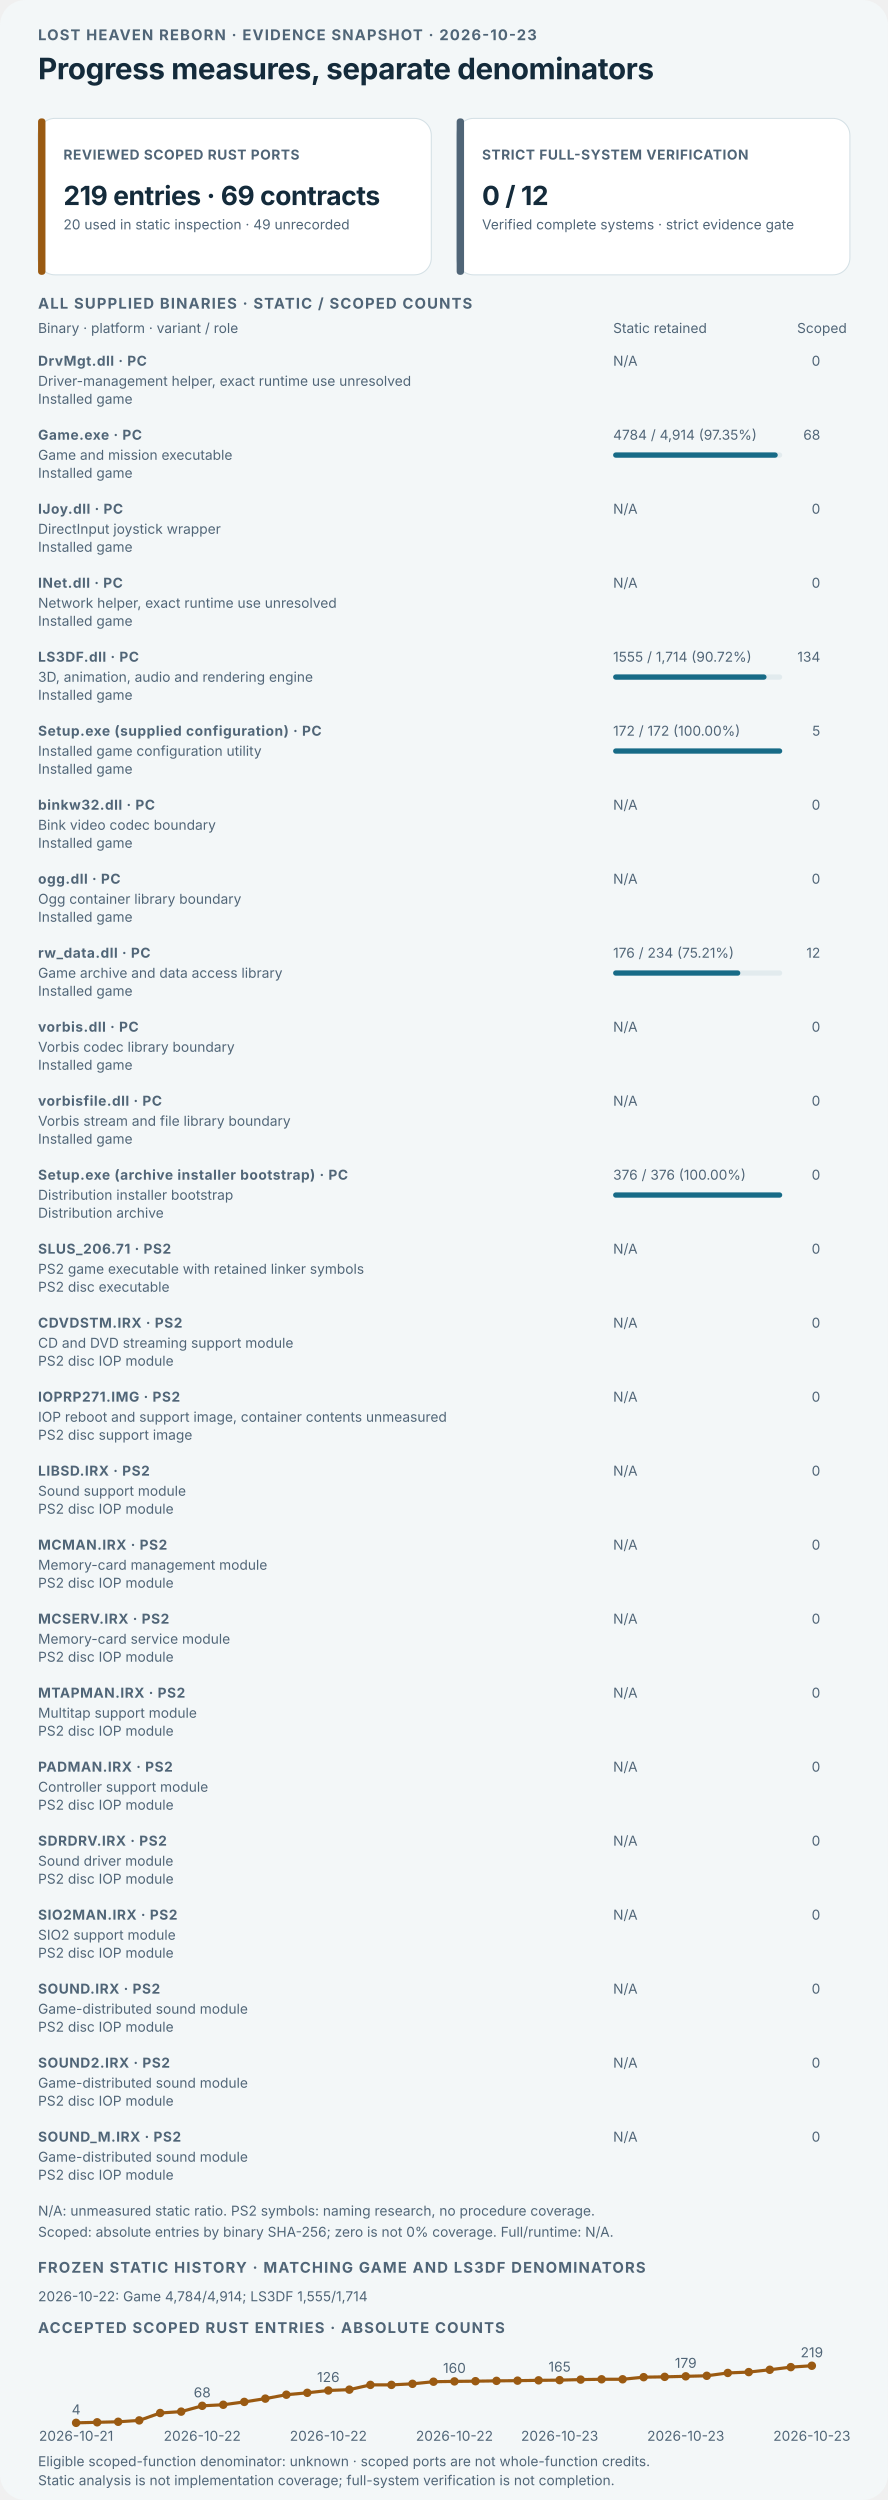
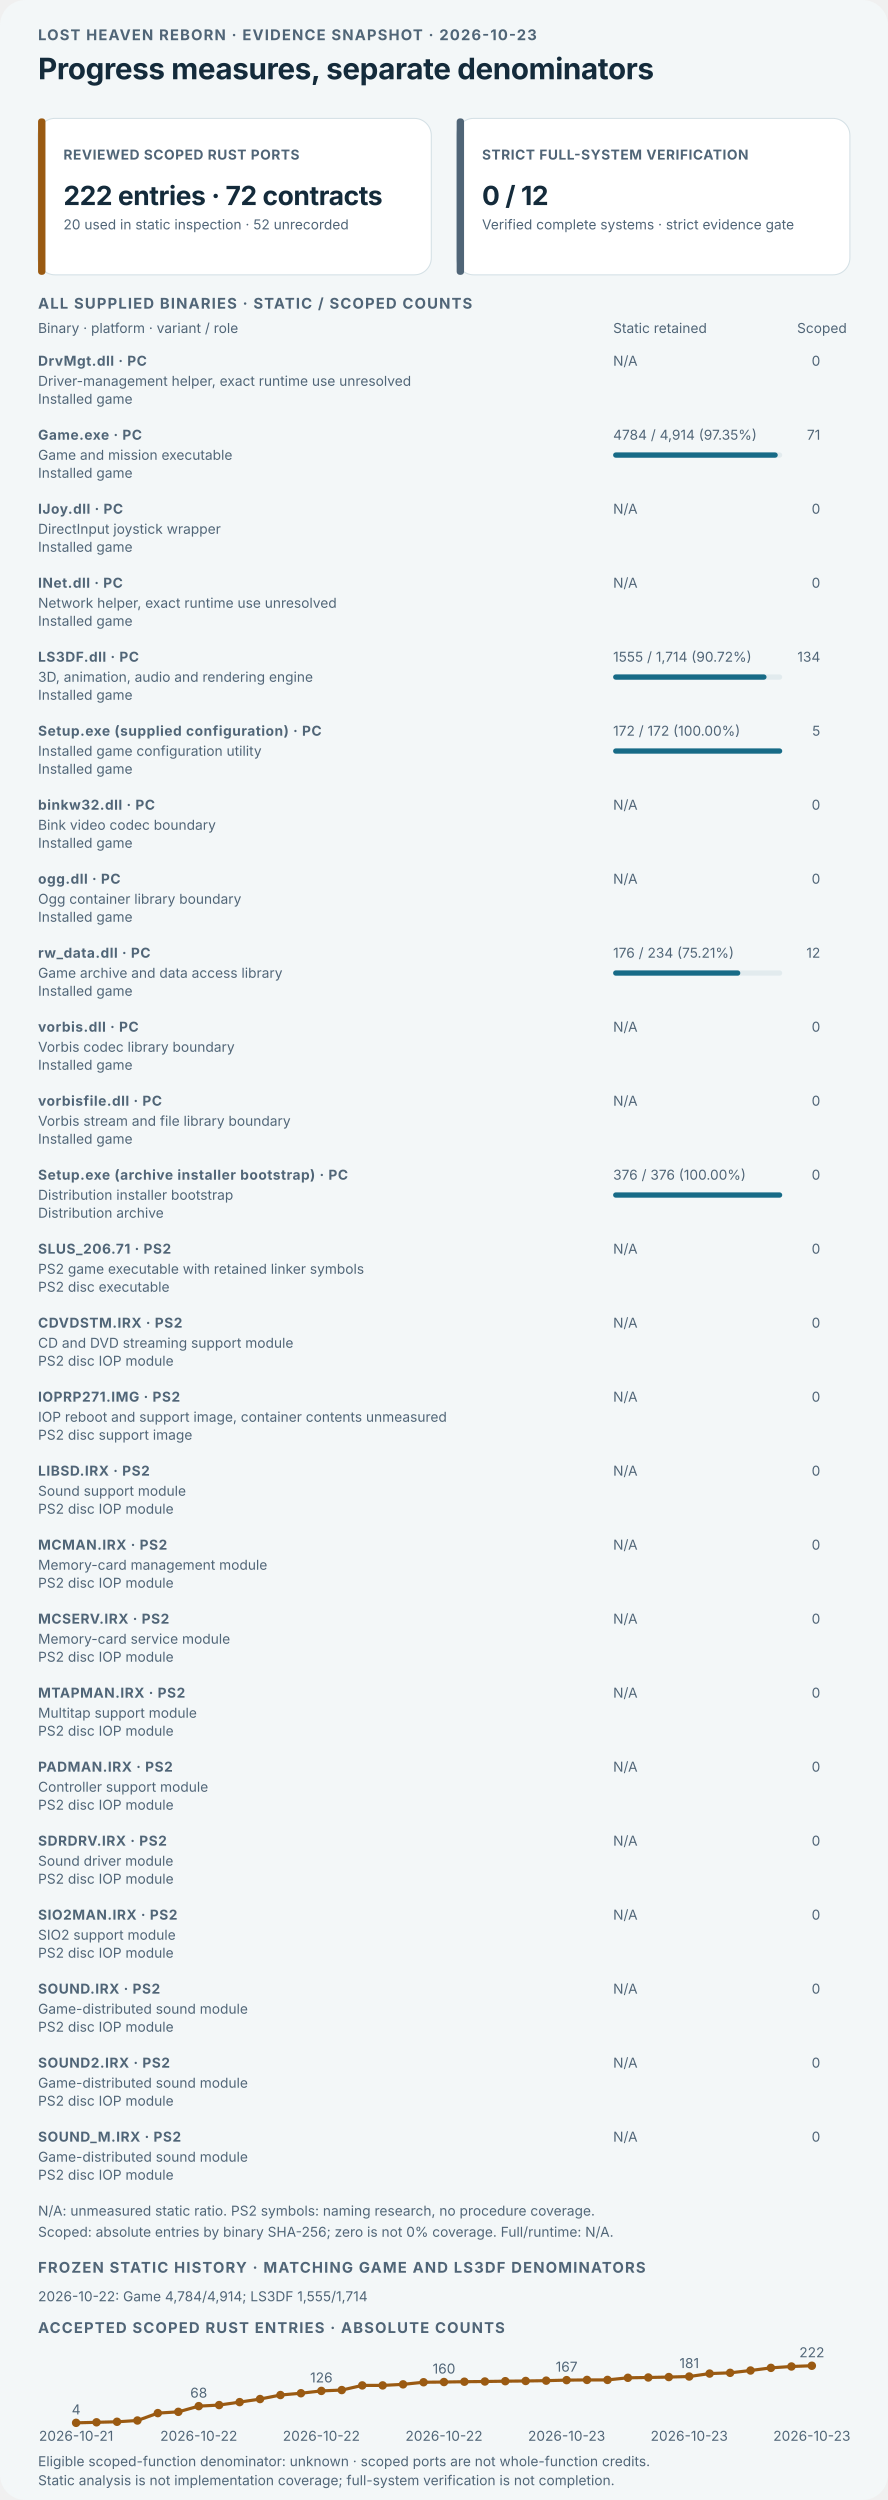
<svg xmlns="http://www.w3.org/2000/svg" viewBox="0 0 840 2365" role="img" aria-labelledby="dashboard-title dashboard-desc">
  <style>text{font-family:Inter,ui-sans-serif,system-ui,-apple-system,"Segoe UI",sans-serif;fill:#142b3b}.kicker{font-size:14px;font-weight:700;letter-spacing:1.1px;fill:#506577}.title{font-size:28px;font-weight:750;letter-spacing:-.35px}.label{font-size:13px;font-weight:750;letter-spacing:.5px;fill:#506577}.value{font-size:25px;font-weight:750;letter-spacing:-.4px}.detail,.history{font-size:13px;fill:#506577}.dark-bg{display:none}@media(prefers-color-scheme:dark){.light-bg{display:none}.dark-bg{display:inline}text{fill:#edf4f6}.kicker,.label,.detail,.history{fill:#b3c5ce}.card-bg{fill:#172b39;stroke:#3b5361}.bar-track{fill:#314957}}</style>
  <rect class="light-bg" width="840" height="2365" rx="24" fill="#f3f7f8" />
  <rect class="dark-bg" width="840" height="2365" rx="24" fill="#0d1b25" />
  <text x="36" y="38" class="kicker">LOST HEAVEN REBORN · EVIDENCE SNAPSHOT · 2026-10-23</text>
  <text x="36" y="75" class="title">Progress measures, separate denominators</text>
  <g>
    <rect class="card-bg" x="36" y="112" width="372" height="148" rx="16" fill="#ffffff" stroke="#d4e0e5" />
    <rect x="36" y="112" width="7" height="148" rx="3" fill="#9a5a12" />
    <text x="60" y="151" class="label">REVIEWED SCOPED RUST PORTS</text>
-     <text x="60" y="194" class="value">219 entries · 69 contracts</text>
-     <text x="60" y="217" class="detail">20 used in static inspection · 49 unrecorded</text>
+     <text x="60" y="194" class="value">222 entries · 72 contracts</text>
+     <text x="60" y="217" class="detail">20 used in static inspection · 52 unrecorded</text>
  </g>
  <g>
    <rect class="card-bg" x="432" y="112" width="372" height="148" rx="16" fill="#ffffff" stroke="#d4e0e5" />
    <rect x="432" y="112" width="7" height="148" rx="3" fill="#506577" />
    <text x="456" y="151" class="label">STRICT FULL-SYSTEM VERIFICATION</text>
    <text x="456" y="194" class="value">0 / 12</text>
    <text x="456" y="217" class="detail">Verified complete systems · strict evidence gate</text>
  </g>
  <text x="36" y="292" class="kicker">ALL SUPPLIED BINARIES · STATIC / SCOPED COUNTS</text>
  <text x="36" y="315" class="detail">Binary · platform · variant / role</text>
  <text x="580" y="315" class="detail">Static retained</text>
  <text x="754" y="315" class="detail">Scoped</text>
  <text x="36" y="346" class="label">DrvMgt.dll · PC</text>
  <text x="36" y="365" class="detail">Driver-management helper, exact runtime use unresolved</text>
  <text x="36" y="382" class="detail">Installed game</text>
  <text x="580" y="346" class="detail">N/A</text>
  <text x="776" y="346" text-anchor="end" class="detail">0</text>
  <text x="36" y="416" class="label">Game.exe · PC</text>
  <text x="36" y="435" class="detail">Game and mission executable</text>
  <text x="36" y="452" class="detail">Installed game</text>
  <text x="580" y="416" class="detail">4784 / 4,914 (97.35%)</text>
-   <text x="776" y="416" text-anchor="end" class="detail">68</text>
+   <text x="776" y="416" text-anchor="end" class="detail">71</text>
  <rect class="catalog-static-track bar-track" x="580" y="428" width="160" height="5" rx="2.5" fill="#e2ebee" />
  <rect class="catalog-static-fill" x="580" y="428" width="155.767" height="5" rx="2.5" fill="#176b87" />
  <text x="36" y="486" class="label">IJoy.dll · PC</text>
  <text x="36" y="505" class="detail">DirectInput joystick wrapper</text>
  <text x="36" y="522" class="detail">Installed game</text>
  <text x="580" y="486" class="detail">N/A</text>
  <text x="776" y="486" text-anchor="end" class="detail">0</text>
  <text x="36" y="556" class="label">INet.dll · PC</text>
  <text x="36" y="575" class="detail">Network helper, exact runtime use unresolved</text>
  <text x="36" y="592" class="detail">Installed game</text>
  <text x="580" y="556" class="detail">N/A</text>
  <text x="776" y="556" text-anchor="end" class="detail">0</text>
  <text x="36" y="626" class="label">LS3DF.dll · PC</text>
  <text x="36" y="645" class="detail">3D, animation, audio and rendering engine</text>
  <text x="36" y="662" class="detail">Installed game</text>
  <text x="580" y="626" class="detail">1555 / 1,714 (90.72%)</text>
  <text x="776" y="626" text-anchor="end" class="detail">134</text>
  <rect class="catalog-static-track bar-track" x="580" y="638" width="160" height="5" rx="2.5" fill="#e2ebee" />
  <rect class="catalog-static-fill" x="580" y="638" width="145.158" height="5" rx="2.5" fill="#176b87" />
  <text x="36" y="696" class="label">Setup.exe (supplied configuration) · PC</text>
  <text x="36" y="715" class="detail">Installed game configuration utility</text>
  <text x="36" y="732" class="detail">Installed game</text>
  <text x="580" y="696" class="detail">172 / 172 (100.00%)</text>
  <text x="776" y="696" text-anchor="end" class="detail">5</text>
  <rect class="catalog-static-track bar-track" x="580" y="708" width="160" height="5" rx="2.5" fill="#e2ebee" />
  <rect class="catalog-static-fill" x="580" y="708" width="160.000" height="5" rx="2.5" fill="#176b87" />
  <text x="36" y="766" class="label">binkw32.dll · PC</text>
  <text x="36" y="785" class="detail">Bink video codec boundary</text>
  <text x="36" y="802" class="detail">Installed game</text>
  <text x="580" y="766" class="detail">N/A</text>
  <text x="776" y="766" text-anchor="end" class="detail">0</text>
  <text x="36" y="836" class="label">ogg.dll · PC</text>
  <text x="36" y="855" class="detail">Ogg container library boundary</text>
  <text x="36" y="872" class="detail">Installed game</text>
  <text x="580" y="836" class="detail">N/A</text>
  <text x="776" y="836" text-anchor="end" class="detail">0</text>
  <text x="36" y="906" class="label">rw_data.dll · PC</text>
  <text x="36" y="925" class="detail">Game archive and data access library</text>
  <text x="36" y="942" class="detail">Installed game</text>
  <text x="580" y="906" class="detail">176 / 234 (75.21%)</text>
  <text x="776" y="906" text-anchor="end" class="detail">12</text>
  <rect class="catalog-static-track bar-track" x="580" y="918" width="160" height="5" rx="2.5" fill="#e2ebee" />
  <rect class="catalog-static-fill" x="580" y="918" width="120.342" height="5" rx="2.5" fill="#176b87" />
  <text x="36" y="976" class="label">vorbis.dll · PC</text>
  <text x="36" y="995" class="detail">Vorbis codec library boundary</text>
  <text x="36" y="1012" class="detail">Installed game</text>
  <text x="580" y="976" class="detail">N/A</text>
  <text x="776" y="976" text-anchor="end" class="detail">0</text>
  <text x="36" y="1046" class="label">vorbisfile.dll · PC</text>
  <text x="36" y="1065" class="detail">Vorbis stream and file library boundary</text>
  <text x="36" y="1082" class="detail">Installed game</text>
  <text x="580" y="1046" class="detail">N/A</text>
  <text x="776" y="1046" text-anchor="end" class="detail">0</text>
  <text x="36" y="1116" class="label">Setup.exe (archive installer bootstrap) · PC</text>
  <text x="36" y="1135" class="detail">Distribution installer bootstrap</text>
  <text x="36" y="1152" class="detail">Distribution archive</text>
  <text x="580" y="1116" class="detail">376 / 376 (100.00%)</text>
  <text x="776" y="1116" text-anchor="end" class="detail">0</text>
  <rect class="catalog-static-track bar-track" x="580" y="1128" width="160" height="5" rx="2.5" fill="#e2ebee" />
  <rect class="catalog-static-fill" x="580" y="1128" width="160.000" height="5" rx="2.5" fill="#176b87" />
  <text x="36" y="1186" class="label">SLUS_206.71 · PS2</text>
  <text x="36" y="1205" class="detail">PS2 game executable with retained linker symbols</text>
  <text x="36" y="1222" class="detail">PS2 disc executable</text>
  <text x="580" y="1186" class="detail">N/A</text>
  <text x="776" y="1186" text-anchor="end" class="detail">0</text>
  <text x="36" y="1256" class="label">CDVDSTM.IRX · PS2</text>
  <text x="36" y="1275" class="detail">CD and DVD streaming support module</text>
  <text x="36" y="1292" class="detail">PS2 disc IOP module</text>
  <text x="580" y="1256" class="detail">N/A</text>
  <text x="776" y="1256" text-anchor="end" class="detail">0</text>
  <text x="36" y="1326" class="label">IOPRP271.IMG · PS2</text>
  <text x="36" y="1345" class="detail">IOP reboot and support image, container contents unmeasured</text>
  <text x="36" y="1362" class="detail">PS2 disc support image</text>
  <text x="580" y="1326" class="detail">N/A</text>
  <text x="776" y="1326" text-anchor="end" class="detail">0</text>
  <text x="36" y="1396" class="label">LIBSD.IRX · PS2</text>
  <text x="36" y="1415" class="detail">Sound support module</text>
  <text x="36" y="1432" class="detail">PS2 disc IOP module</text>
  <text x="580" y="1396" class="detail">N/A</text>
  <text x="776" y="1396" text-anchor="end" class="detail">0</text>
  <text x="36" y="1466" class="label">MCMAN.IRX · PS2</text>
  <text x="36" y="1485" class="detail">Memory-card management module</text>
  <text x="36" y="1502" class="detail">PS2 disc IOP module</text>
  <text x="580" y="1466" class="detail">N/A</text>
  <text x="776" y="1466" text-anchor="end" class="detail">0</text>
  <text x="36" y="1536" class="label">MCSERV.IRX · PS2</text>
  <text x="36" y="1555" class="detail">Memory-card service module</text>
  <text x="36" y="1572" class="detail">PS2 disc IOP module</text>
  <text x="580" y="1536" class="detail">N/A</text>
  <text x="776" y="1536" text-anchor="end" class="detail">0</text>
  <text x="36" y="1606" class="label">MTAPMAN.IRX · PS2</text>
  <text x="36" y="1625" class="detail">Multitap support module</text>
  <text x="36" y="1642" class="detail">PS2 disc IOP module</text>
  <text x="580" y="1606" class="detail">N/A</text>
  <text x="776" y="1606" text-anchor="end" class="detail">0</text>
  <text x="36" y="1676" class="label">PADMAN.IRX · PS2</text>
  <text x="36" y="1695" class="detail">Controller support module</text>
  <text x="36" y="1712" class="detail">PS2 disc IOP module</text>
  <text x="580" y="1676" class="detail">N/A</text>
  <text x="776" y="1676" text-anchor="end" class="detail">0</text>
  <text x="36" y="1746" class="label">SDRDRV.IRX · PS2</text>
  <text x="36" y="1765" class="detail">Sound driver module</text>
  <text x="36" y="1782" class="detail">PS2 disc IOP module</text>
  <text x="580" y="1746" class="detail">N/A</text>
  <text x="776" y="1746" text-anchor="end" class="detail">0</text>
  <text x="36" y="1816" class="label">SIO2MAN.IRX · PS2</text>
  <text x="36" y="1835" class="detail">SIO2 support module</text>
  <text x="36" y="1852" class="detail">PS2 disc IOP module</text>
  <text x="580" y="1816" class="detail">N/A</text>
  <text x="776" y="1816" text-anchor="end" class="detail">0</text>
  <text x="36" y="1886" class="label">SOUND.IRX · PS2</text>
  <text x="36" y="1905" class="detail">Game-distributed sound module</text>
  <text x="36" y="1922" class="detail">PS2 disc IOP module</text>
  <text x="580" y="1886" class="detail">N/A</text>
  <text x="776" y="1886" text-anchor="end" class="detail">0</text>
  <text x="36" y="1956" class="label">SOUND2.IRX · PS2</text>
  <text x="36" y="1975" class="detail">Game-distributed sound module</text>
  <text x="36" y="1992" class="detail">PS2 disc IOP module</text>
  <text x="580" y="1956" class="detail">N/A</text>
  <text x="776" y="1956" text-anchor="end" class="detail">0</text>
  <text x="36" y="2026" class="label">SOUND_M.IRX · PS2</text>
  <text x="36" y="2045" class="detail">Game-distributed sound module</text>
  <text x="36" y="2062" class="detail">PS2 disc IOP module</text>
  <text x="580" y="2026" class="detail">N/A</text>
  <text x="776" y="2026" text-anchor="end" class="detail">0</text>
  <text x="36" y="2096" class="detail">N/A: unmeasured static ratio. PS2 symbols: naming research, no procedure coverage.</text>
  <text x="36" y="2116" class="detail">Scoped: absolute entries by binary SHA-256; zero is not 0% coverage. Full/runtime: N/A.</text>
  <text x="36" y="2150" class="kicker">FROZEN STATIC HISTORY · MATCHING GAME AND LS3DF DENOMINATORS</text>
  <text x="36" y="2177" class="history">2026-10-22: Game 4,784/4,914; LS3DF 1,555/1,714</text>
  <text x="36" y="2207" class="kicker">ACCEPTED SCOPED RUST ENTRIES · ABSOLUTE COUNTS</text>
-   <polyline points="72.0,2292.0 91.9,2291.5 111.8,2291.0 131.7,2289.7 151.5,2282.7 171.4,2281.4 191.3,2275.9 211.2,2274.9 231.1,2272.2 251.0,2269.1 270.9,2265.4 290.7,2263.6 310.6,2261.4 330.5,2260.6 350.4,2256.1 370.3,2256.1 390.2,2255.1 410.1,2253.1 429.9,2252.8 449.8,2252.6 469.7,2252.3 489.6,2252.1 509.5,2251.8 529.4,2251.6 549.3,2251.1 569.1,2250.8 589.0,2250.8 608.9,2248.8 628.8,2248.5 648.7,2248.0 668.6,2247.5 688.5,2244.8 708.3,2244.0 728.2,2241.8 748.1,2239.3 768.0,2238.0" fill="none" stroke="#9a5a12" stroke-width="3" stroke-linecap="round" stroke-linejoin="round" />
+   <polyline points="72.0,2292.0 91.3,2291.5 110.7,2291.0 130.0,2289.8 149.3,2282.8 168.7,2281.6 188.0,2276.2 207.3,2275.2 226.7,2272.4 246.0,2269.5 265.3,2265.7 284.7,2264.0 304.0,2261.8 323.3,2261.0 342.7,2256.6 362.0,2256.6 381.3,2255.6 400.7,2253.6 420.0,2253.4 439.3,2253.1 458.7,2252.9 478.0,2252.6 497.3,2252.4 516.7,2252.1 536.0,2251.6 555.3,2251.4 574.7,2251.4 594.0,2249.4 613.3,2249.1 632.7,2248.7 652.0,2248.2 671.3,2245.4 690.7,2244.7 710.0,2242.5 729.3,2240.0 748.7,2238.7 768.0,2238.0" fill="none" stroke="#9a5a12" stroke-width="3" stroke-linecap="round" stroke-linejoin="round" />
  <circle cx="72.0" cy="2292.0" r="4" fill="#9a5a12" />
  <text x="72.0" y="2284.0" text-anchor="middle" class="history">4</text>
  <text x="72.0" y="2309" text-anchor="middle" class="history">2026-10-21</text>
-   <circle cx="91.9" cy="2291.5" r="4" fill="#9a5a12" />
-   <circle cx="111.8" cy="2291.0" r="4" fill="#9a5a12" />
-   <circle cx="131.7" cy="2289.7" r="4" fill="#9a5a12" />
-   <circle cx="151.5" cy="2282.7" r="4" fill="#9a5a12" />
-   <circle cx="171.4" cy="2281.4" r="4" fill="#9a5a12" />
-   <circle cx="191.3" cy="2275.9" r="4" fill="#9a5a12" />
-   <text x="191.3" y="2267.9" text-anchor="middle" class="history">68</text>
-   <text x="191.3" y="2309" text-anchor="middle" class="history">2026-10-22</text>
-   <circle cx="211.2" cy="2274.9" r="4" fill="#9a5a12" />
-   <circle cx="231.1" cy="2272.2" r="4" fill="#9a5a12" />
-   <circle cx="251.0" cy="2269.1" r="4" fill="#9a5a12" />
-   <circle cx="270.9" cy="2265.4" r="4" fill="#9a5a12" />
-   <circle cx="290.7" cy="2263.6" r="4" fill="#9a5a12" />
-   <circle cx="310.6" cy="2261.4" r="4" fill="#9a5a12" />
-   <text x="310.6" y="2253.4" text-anchor="middle" class="history">126</text>
-   <text x="310.6" y="2309" text-anchor="middle" class="history">2026-10-22</text>
-   <circle cx="330.5" cy="2260.6" r="4" fill="#9a5a12" />
-   <circle cx="350.4" cy="2256.1" r="4" fill="#9a5a12" />
-   <circle cx="370.3" cy="2256.1" r="4" fill="#9a5a12" />
-   <circle cx="390.2" cy="2255.1" r="4" fill="#9a5a12" />
-   <circle cx="410.1" cy="2253.1" r="4" fill="#9a5a12" />
-   <circle cx="429.9" cy="2252.8" r="4" fill="#9a5a12" />
-   <text x="429.9" y="2244.8" text-anchor="middle" class="history">160</text>
-   <text x="429.9" y="2309" text-anchor="middle" class="history">2026-10-22</text>
-   <circle cx="449.8" cy="2252.6" r="4" fill="#9a5a12" />
-   <circle cx="469.7" cy="2252.3" r="4" fill="#9a5a12" />
-   <circle cx="489.6" cy="2252.1" r="4" fill="#9a5a12" />
-   <circle cx="509.5" cy="2251.8" r="4" fill="#9a5a12" />
-   <circle cx="529.4" cy="2251.6" r="4" fill="#9a5a12" />
-   <text x="529.4" y="2243.6" text-anchor="middle" class="history">165</text>
-   <text x="529.4" y="2309" text-anchor="middle" class="history">2026-10-23</text>
-   <circle cx="549.3" cy="2251.1" r="4" fill="#9a5a12" />
-   <circle cx="569.1" cy="2250.8" r="4" fill="#9a5a12" />
-   <circle cx="589.0" cy="2250.8" r="4" fill="#9a5a12" />
-   <circle cx="608.9" cy="2248.8" r="4" fill="#9a5a12" />
-   <circle cx="628.8" cy="2248.5" r="4" fill="#9a5a12" />
-   <circle cx="648.7" cy="2248.0" r="4" fill="#9a5a12" />
-   <text x="648.7" y="2240.0" text-anchor="middle" class="history">179</text>
-   <text x="648.7" y="2309" text-anchor="middle" class="history">2026-10-23</text>
-   <circle cx="668.6" cy="2247.5" r="4" fill="#9a5a12" />
-   <circle cx="688.5" cy="2244.8" r="4" fill="#9a5a12" />
-   <circle cx="708.3" cy="2244.0" r="4" fill="#9a5a12" />
-   <circle cx="728.2" cy="2241.8" r="4" fill="#9a5a12" />
-   <circle cx="748.1" cy="2239.3" r="4" fill="#9a5a12" />
+   <circle cx="91.3" cy="2291.5" r="4" fill="#9a5a12" />
+   <circle cx="110.7" cy="2291.0" r="4" fill="#9a5a12" />
+   <circle cx="130.0" cy="2289.8" r="4" fill="#9a5a12" />
+   <circle cx="149.3" cy="2282.8" r="4" fill="#9a5a12" />
+   <circle cx="168.7" cy="2281.6" r="4" fill="#9a5a12" />
+   <circle cx="188.0" cy="2276.2" r="4" fill="#9a5a12" />
+   <text x="188.0" y="2268.2" text-anchor="middle" class="history">68</text>
+   <text x="188.0" y="2309" text-anchor="middle" class="history">2026-10-22</text>
+   <circle cx="207.3" cy="2275.2" r="4" fill="#9a5a12" />
+   <circle cx="226.7" cy="2272.4" r="4" fill="#9a5a12" />
+   <circle cx="246.0" cy="2269.5" r="4" fill="#9a5a12" />
+   <circle cx="265.3" cy="2265.7" r="4" fill="#9a5a12" />
+   <circle cx="284.7" cy="2264.0" r="4" fill="#9a5a12" />
+   <circle cx="304.0" cy="2261.8" r="4" fill="#9a5a12" />
+   <text x="304.0" y="2253.8" text-anchor="middle" class="history">126</text>
+   <text x="304.0" y="2309" text-anchor="middle" class="history">2026-10-22</text>
+   <circle cx="323.3" cy="2261.0" r="4" fill="#9a5a12" />
+   <circle cx="342.7" cy="2256.6" r="4" fill="#9a5a12" />
+   <circle cx="362.0" cy="2256.6" r="4" fill="#9a5a12" />
+   <circle cx="381.3" cy="2255.6" r="4" fill="#9a5a12" />
+   <circle cx="400.7" cy="2253.6" r="4" fill="#9a5a12" />
+   <circle cx="420.0" cy="2253.4" r="4" fill="#9a5a12" />
+   <text x="420.0" y="2245.4" text-anchor="middle" class="history">160</text>
+   <text x="420.0" y="2309" text-anchor="middle" class="history">2026-10-22</text>
+   <circle cx="439.3" cy="2253.1" r="4" fill="#9a5a12" />
+   <circle cx="458.7" cy="2252.9" r="4" fill="#9a5a12" />
+   <circle cx="478.0" cy="2252.6" r="4" fill="#9a5a12" />
+   <circle cx="497.3" cy="2252.4" r="4" fill="#9a5a12" />
+   <circle cx="516.7" cy="2252.1" r="4" fill="#9a5a12" />
+   <circle cx="536.0" cy="2251.6" r="4" fill="#9a5a12" />
+   <text x="536.0" y="2243.6" text-anchor="middle" class="history">167</text>
+   <text x="536.0" y="2309" text-anchor="middle" class="history">2026-10-23</text>
+   <circle cx="555.3" cy="2251.4" r="4" fill="#9a5a12" />
+   <circle cx="574.7" cy="2251.4" r="4" fill="#9a5a12" />
+   <circle cx="594.0" cy="2249.4" r="4" fill="#9a5a12" />
+   <circle cx="613.3" cy="2249.1" r="4" fill="#9a5a12" />
+   <circle cx="632.7" cy="2248.7" r="4" fill="#9a5a12" />
+   <circle cx="652.0" cy="2248.2" r="4" fill="#9a5a12" />
+   <text x="652.0" y="2240.2" text-anchor="middle" class="history">181</text>
+   <text x="652.0" y="2309" text-anchor="middle" class="history">2026-10-23</text>
+   <circle cx="671.3" cy="2245.4" r="4" fill="#9a5a12" />
+   <circle cx="690.7" cy="2244.7" r="4" fill="#9a5a12" />
+   <circle cx="710.0" cy="2242.5" r="4" fill="#9a5a12" />
+   <circle cx="729.3" cy="2240.0" r="4" fill="#9a5a12" />
+   <circle cx="748.7" cy="2238.7" r="4" fill="#9a5a12" />
  <circle cx="768.0" cy="2238.0" r="4" fill="#9a5a12" />
-   <text x="768.0" y="2230.0" text-anchor="middle" class="history">219</text>
+   <text x="768.0" y="2230.0" text-anchor="middle" class="history">222</text>
  <text x="768.0" y="2309" text-anchor="middle" class="history">2026-10-23</text>
  <text x="36" y="2333" class="detail">Eligible scoped-function denominator: unknown · scoped ports are not whole-function credits.</text>
  <text x="36" y="2351" class="detail">Static analysis is not implementation coverage; full-system verification is not completion.</text>
</svg>
